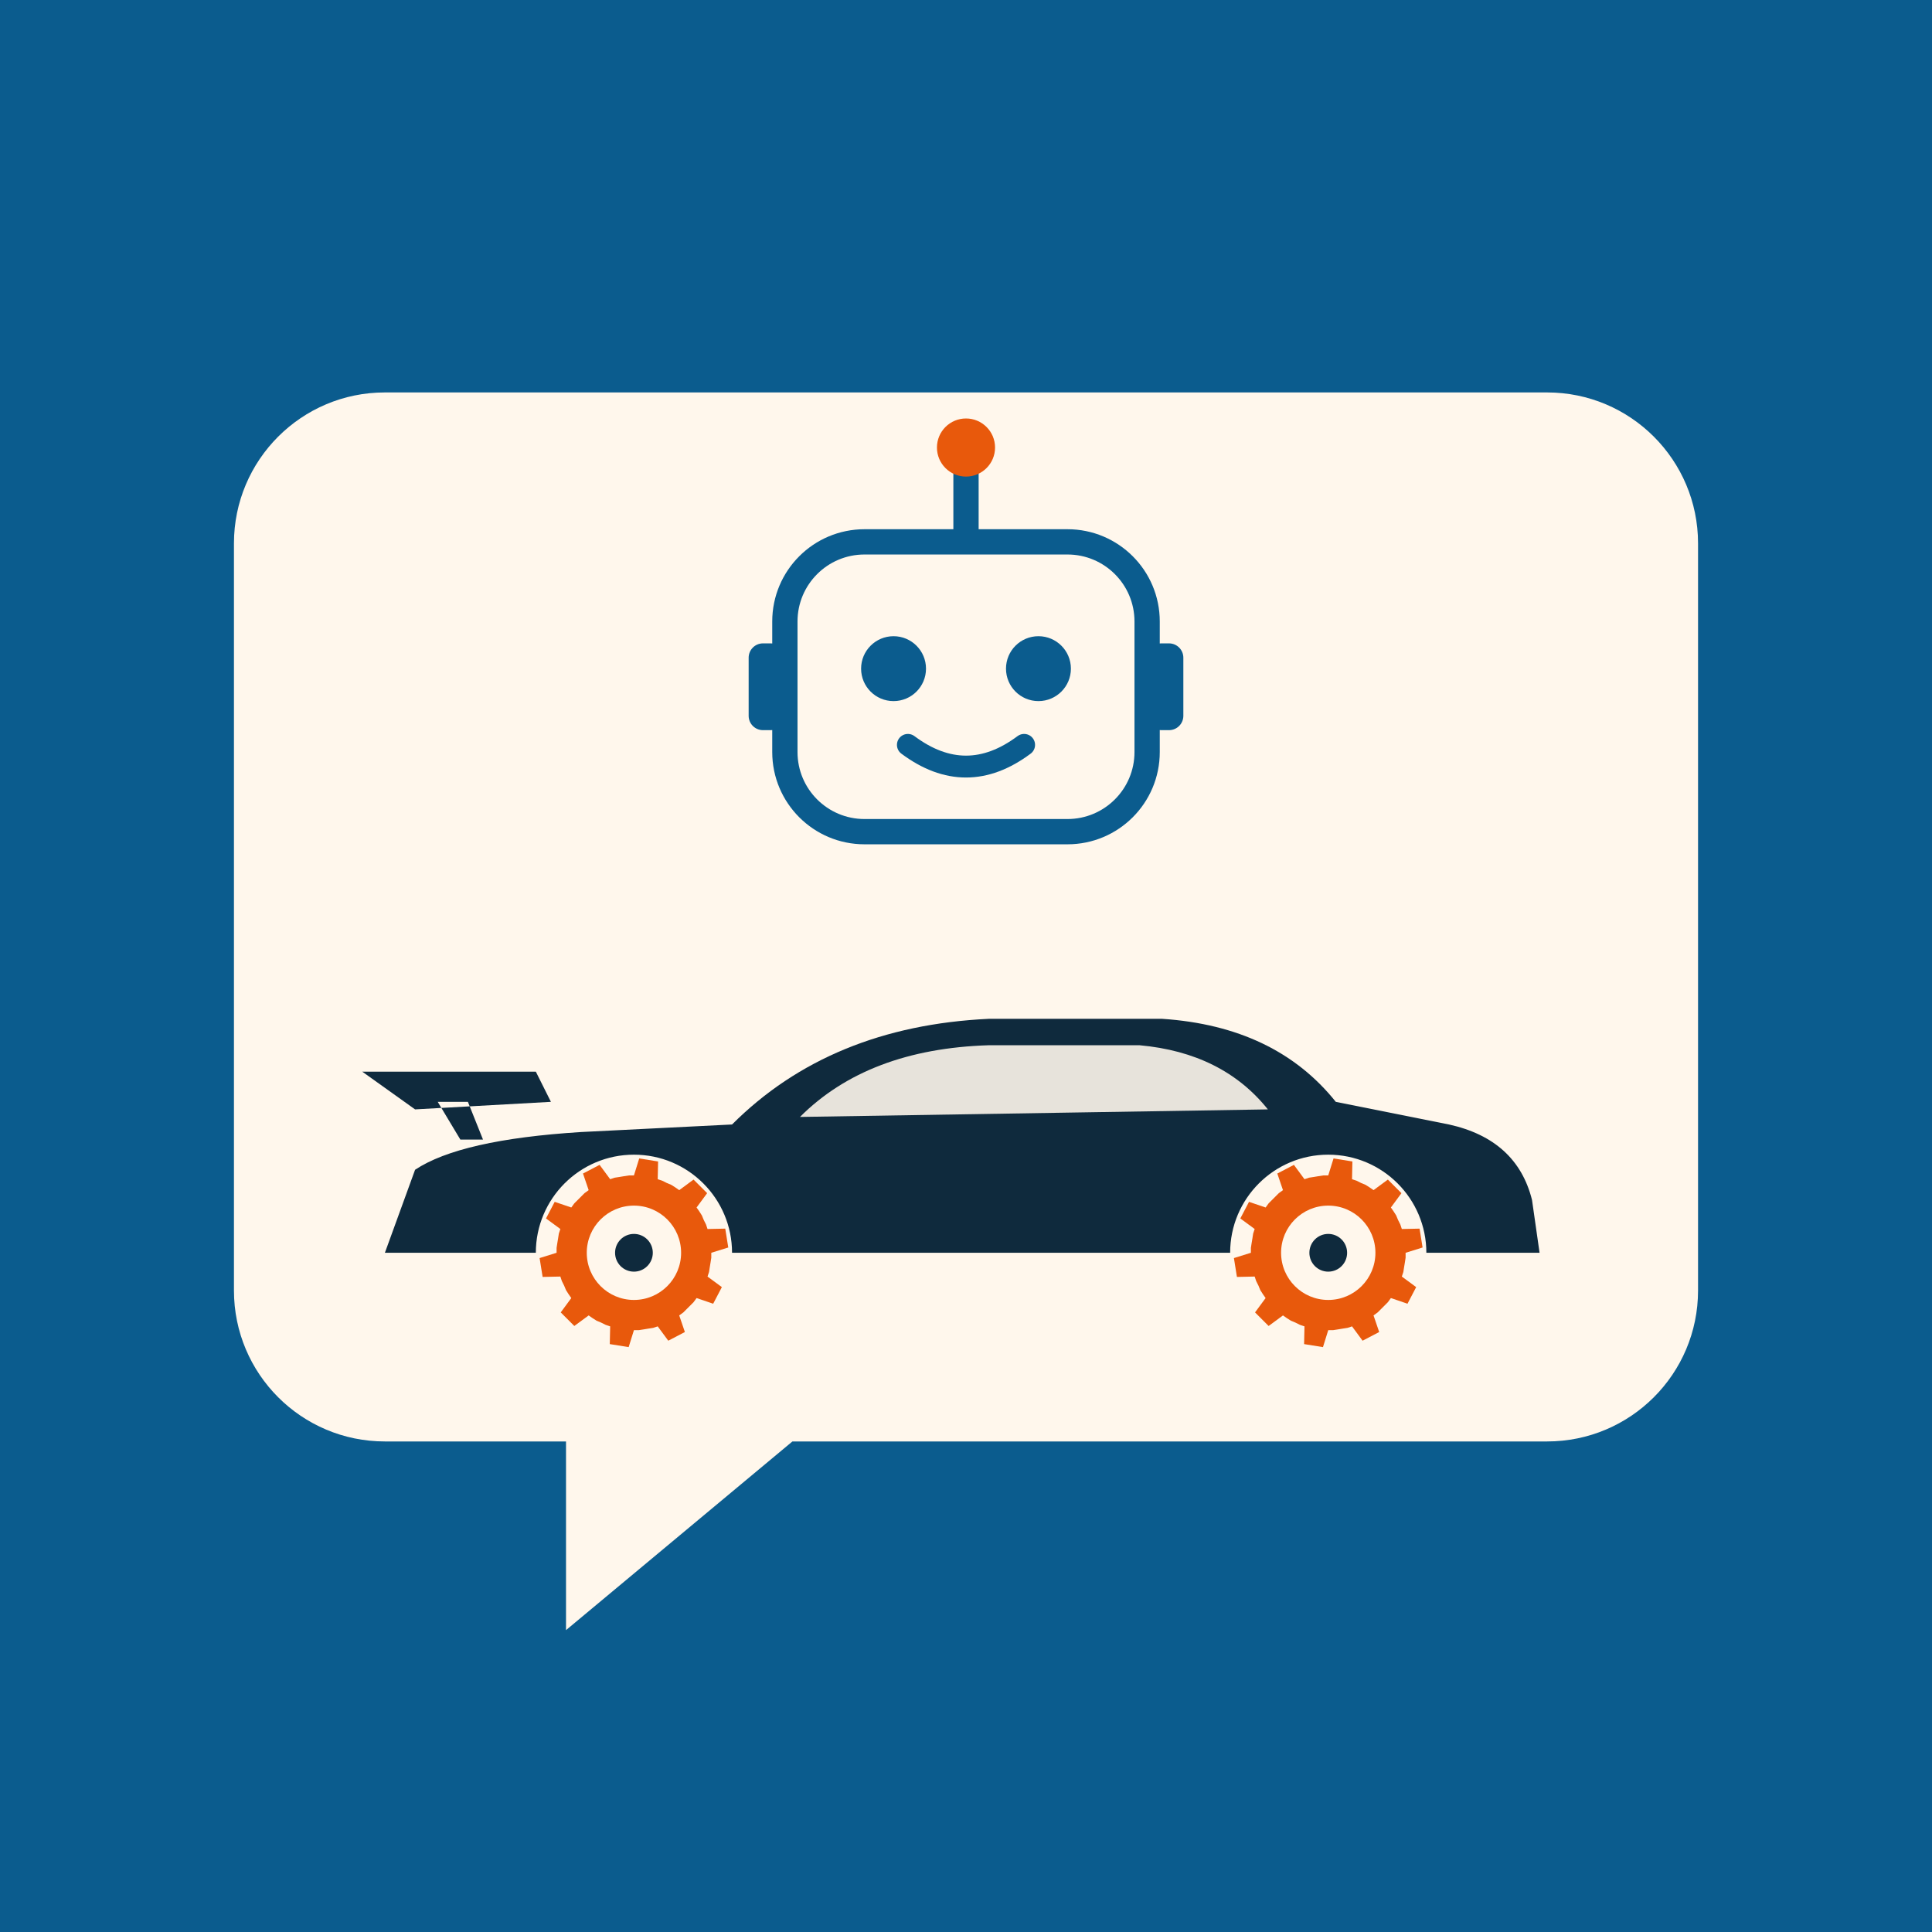
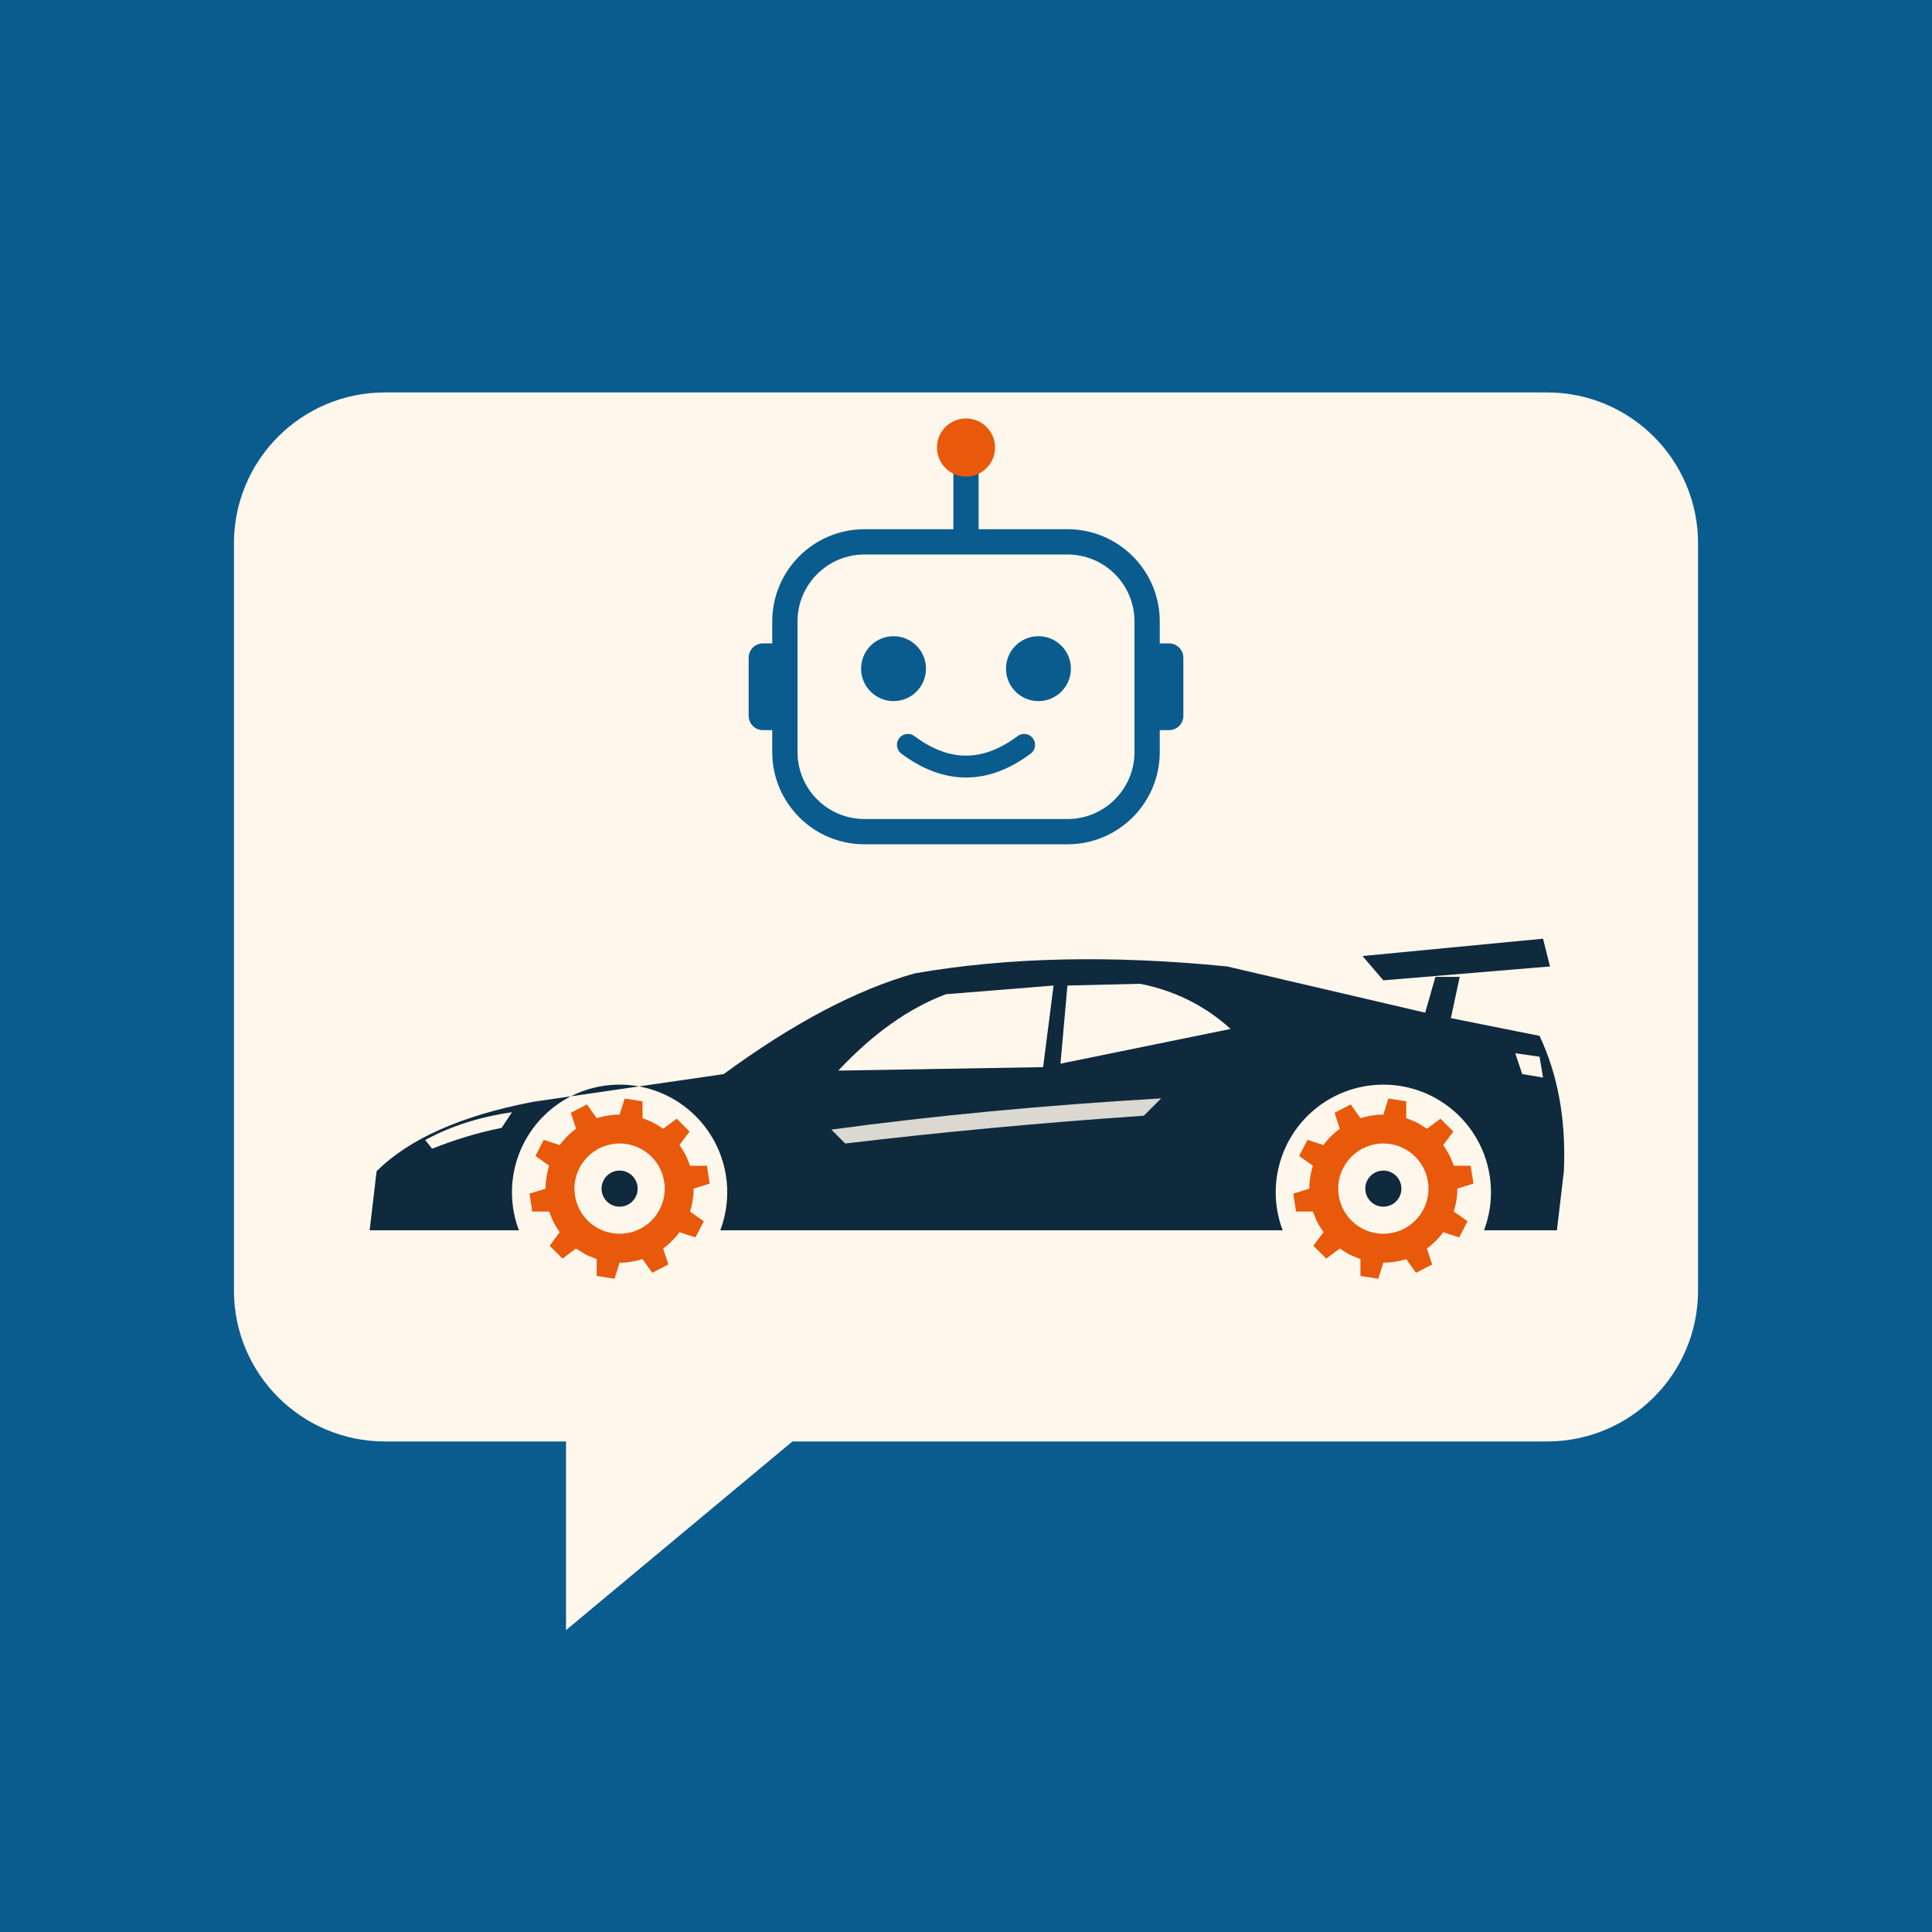
<svg xmlns="http://www.w3.org/2000/svg" viewBox="0 0 512 512" width="512" height="512">
  <rect width="512" height="512" fill="#0B5C8E" />
  <path d="M102,104 h308 a40,40 0 0 1 40,40 v198 a40,40 0 0 1 -40,40 h-200 l-60,50 v-50 h-48 a40,40 0 0 1 -40,-40 v-198 a40,40 0 0 1 40,-40 z" fill="#FFF7EC" />
  <line x1="256" y1="143.6" x2="256" y2="122.5" stroke="#0B5C8E" stroke-width="6.7" stroke-linecap="round" />
  <circle cx="256" cy="118.6" r="7.7" fill="#E8590C" />
  <rect x="208.0" y="143.6" width="96.0" height="76.8" rx="21.1" fill="#FFF7EC" stroke="#0B5C8E" stroke-width="6.7" />
  <rect x="198.4" y="170.5" width="9.6" height="23.0" rx="3.8" fill="#0B5C8E" />
  <rect x="304.0" y="170.5" width="9.6" height="23.0" rx="3.8" fill="#0B5C8E" />
  <circle cx="236.8" cy="177.2" r="8.6" fill="#0B5C8E" />
  <circle cx="275.2" cy="177.2" r="8.6" fill="#0B5C8E" />
  <path d="M240.6,197.4 Q256,208.9 271.4,197.4" stroke="#0B5C8E" stroke-width="5.8" fill="none" stroke-linecap="round" />
-   <g transform="translate(102,262) scale(1.0)">
-     <path d="M0,70 L8,48 Q20,40 52,38 L92,36 Q118,10 160,8 L206,8 Q236,10 252,30 L282,36 Q300,40 304,56 L306,70 L276,70 A26,26 0 0 0 224,70 L92,70 A26,26 0 0 0 40,70 Z" fill="#0F2A3D" />
-     <path d="M-6,22 L40,22 L44,30 L8,32 Z M14,30 L20,40 L26,40 L22,30 Z" fill="#0F2A3D" />
-     <path d="M110,34 Q128,16 160,15 L200,15 Q222,17 234,32 Z" fill="#FFF7EC" opacity="0.9" />
-     <path d="M66.0,49.5 L67.4,45.0 L72.4,45.8 L72.3,50.5 L73.5,50.9 L74.7,51.5 L75.9,52.0 L77.0,52.7 L78.0,53.4 L81.8,50.6 L85.4,54.2 L82.6,58.0 L83.3,59.0 L84.0,60.1 L84.5,61.3 L85.1,62.5 L85.5,63.7 L90.2,63.6 L91.0,68.6 L86.5,70.0 L86.5,71.3 L86.3,72.6 L86.1,73.8 L85.9,75.1 L85.5,76.3 L89.3,79.1 L87.0,83.5 L82.6,82.0 L81.8,83.1 L80.9,84.0 L80.0,84.9 L79.1,85.8 L78.0,86.6 L79.5,91.0 L75.1,93.3 L72.3,89.5 L71.1,89.9 L69.8,90.1 L68.6,90.3 L67.3,90.5 L66.0,90.5 L64.6,95.0 L59.6,94.2 L59.7,89.5 L58.5,89.1 L57.3,88.5 L56.1,88.0 L55.0,87.3 L54.0,86.6 L50.2,89.4 L46.6,85.8 L49.4,82.0 L48.7,81.0 L48.0,79.9 L47.5,78.7 L46.9,77.5 L46.5,76.3 L41.8,76.4 L41.0,71.4 L45.5,70.0 L45.5,68.7 L45.7,67.4 L45.9,66.2 L46.1,64.9 L46.5,63.7 L42.7,60.9 L45.0,56.5 L49.4,58.0 L50.2,56.9 L51.1,56.0 L52.0,55.1 L52.9,54.2 L54.0,53.4 L52.5,49.0 L56.9,46.7 L59.7,50.5 L60.9,50.1 L62.2,49.9 L63.4,49.7 L64.7,49.5 Z" fill="#E8590C" />
-     <circle cx="66" cy="70" r="12.5" fill="#FFF7EC" />
-     <circle cx="66" cy="70" r="5.0" fill="#0F2A3D" />
-     <path d="M250.0,49.5 L251.4,45.0 L256.4,45.8 L256.3,50.5 L257.5,50.9 L258.7,51.5 L259.9,52.0 L261.0,52.7 L262.0,53.4 L265.8,50.6 L269.4,54.2 L266.6,58.0 L267.3,59.0 L268.0,60.1 L268.5,61.3 L269.1,62.5 L269.5,63.7 L274.2,63.6 L275.0,68.6 L270.5,70.0 L270.5,71.3 L270.3,72.6 L270.1,73.8 L269.9,75.1 L269.5,76.3 L273.3,79.1 L271.0,83.5 L266.6,82.0 L265.8,83.1 L264.9,84.0 L264.0,84.9 L263.1,85.8 L262.0,86.6 L263.5,91.0 L259.1,93.3 L256.3,89.5 L255.1,89.9 L253.8,90.1 L252.6,90.3 L251.3,90.5 L250.0,90.5 L248.6,95.0 L243.6,94.2 L243.7,89.5 L242.5,89.1 L241.3,88.5 L240.1,88.0 L239.0,87.3 L238.0,86.6 L234.2,89.4 L230.6,85.8 L233.4,82.0 L232.7,81.0 L232.0,79.9 L231.5,78.7 L230.9,77.5 L230.5,76.3 L225.8,76.4 L225.0,71.4 L229.5,70.0 L229.5,68.7 L229.7,67.4 L229.9,66.2 L230.1,64.9 L230.5,63.7 L226.7,60.9 L229.0,56.5 L233.4,58.0 L234.2,56.9 L235.1,56.0 L236.0,55.1 L236.9,54.2 L238.0,53.4 L236.5,49.0 L240.9,46.7 L243.7,50.5 L244.9,50.1 L246.2,49.9 L247.4,49.7 L248.7,49.5 Z" fill="#E8590C" />
-     <circle cx="250" cy="70" r="12.5" fill="#FFF7EC" />
-     <circle cx="250" cy="70" r="5.0" fill="#0F2A3D" />
+   <g transform="translate(86,246) scale(0.46)">
+     <path d="M26,174 L30,140 Q58,112 120,100 L230,84 Q290,40 340,26 Q420,12 520,22 L640,50 L700,62 Q716,96 714,140 L710,174 L668,174 A62,62 0 1 0 552,174 L228,174 A62,62 0 1 0 112,174 Z" fill="#0F2A3D" />
+     <path d="M598,16 L702,6 L706,22 L610,30 Z" fill="#0F2A3D" />
+     <path d="M640,28 L654,28 L648,56 L632,56 Z" fill="#0F2A3D" />
+     <path d="M296,82 Q326,50 358,38 L420,33 L414,80 Z" fill="#FFF7EC" />
+     <path d="M428,33 L470,32 Q500,38 522,58 L424,78 Z" fill="#FFF7EC" />
+     <path d="M292,116 Q380,104 482,98 L472,108 Q384,114 300,124 Z" fill="#FFF7EC" opacity="0.85" />
+     <path d="M58,122 Q80,110 108,106 L102,115 Q82,119 62,127 Z" fill="#FFF7EC" />
+     <path d="M686,72 L700,74 L702,86 L690,84 Z" fill="#FFF7EC" />
+     <path d="M170.0,107.4 L172.9,98.1 L183.2,99.7 L183.2,109.4 L185.7,110.4 L188.2,111.4 L190.5,112.6 L192.8,114.0 L195.1,115.5 L202.9,109.7 L210.3,117.1 L204.5,124.9 L206.0,127.2 L207.4,129.5 L208.6,131.8 L209.6,134.3 L210.6,136.8 L220.3,136.8 L221.9,147.1 L212.6,150.0 L212.6,152.7 L212.3,155.3 L211.9,158.0 L211.3,160.6 L210.6,163.2 L218.5,168.8 L213.7,178.1 L204.5,175.1 L202.9,177.2 L201.1,179.2 L199.2,181.1 L197.2,182.9 L195.1,184.5 L198.1,193.7 L188.8,198.5 L183.2,190.6 L180.6,191.3 L178.0,191.9 L175.3,192.3 L172.7,192.6 L170.0,192.6 L167.1,201.9 L156.8,200.3 L156.8,190.6 L154.3,189.6 L151.8,188.6 L149.5,187.4 L147.2,186.0 L144.9,184.5 L137.1,190.3 L129.7,182.9 L135.5,175.1 L134.0,172.8 L132.6,170.5 L131.4,168.2 L130.4,165.7 L129.4,163.2 L119.7,163.2 L118.1,152.9 L127.4,150.0 L127.4,147.3 L127.7,144.7 L128.1,142.0 L128.7,139.4 L129.4,136.8 L121.5,131.2 L126.3,121.9 L135.5,124.9 L137.1,122.8 L138.9,120.8 L140.8,118.9 L142.8,117.1 L144.9,115.5 L141.9,106.3 L151.2,101.5 L156.8,109.4 L159.4,108.7 L162.0,108.1 L164.7,107.7 L167.3,107.4 Z" fill="#E8590C" />
+     <circle cx="170" cy="150" r="26.0" fill="#FFF7EC" />
+     <circle cx="170" cy="150" r="10.4" fill="#0F2A3D" />
+     <path d="M610.0,107.4 L612.9,98.1 L623.2,99.7 L623.2,109.4 L625.7,110.4 L628.2,111.4 L630.5,112.6 L632.8,114.0 L635.1,115.5 L642.9,109.7 L650.3,117.1 L644.5,124.9 L646.0,127.2 L647.4,129.5 L648.6,131.8 L649.6,134.3 L650.6,136.8 L660.3,136.8 L661.9,147.1 L652.6,150.0 L652.6,152.7 L652.3,155.3 L651.9,158.0 L651.3,160.6 L650.6,163.2 L658.5,168.8 L653.7,178.1 L644.5,175.1 L642.9,177.2 L641.1,179.2 L639.2,181.1 L637.2,182.9 L635.1,184.5 L638.1,193.7 L628.8,198.5 L623.2,190.6 L620.6,191.3 L618.0,191.9 L615.3,192.3 L612.7,192.6 L610.0,192.6 L607.1,201.9 L596.8,200.3 L596.8,190.6 L594.3,189.6 L591.8,188.6 L589.5,187.4 L587.2,186.0 L584.9,184.5 L577.1,190.3 L569.7,182.9 L575.5,175.1 L574.0,172.8 L572.6,170.5 L571.4,168.2 L570.4,165.7 L569.4,163.2 L559.7,163.2 L558.1,152.9 L567.4,150.0 L567.4,147.3 L567.7,144.7 L568.1,142.0 L568.7,139.4 L569.4,136.8 L561.5,131.2 L566.3,121.9 L575.5,124.9 L577.1,122.8 L578.9,120.8 L580.8,118.9 L582.8,117.1 L584.9,115.5 L581.9,106.3 L591.2,101.5 L596.8,109.4 L599.4,108.7 L602.0,108.1 L604.7,107.7 L607.3,107.4 Z" fill="#E8590C" />
+     <circle cx="610" cy="150" r="26.0" fill="#FFF7EC" />
+     <circle cx="610" cy="150" r="10.4" fill="#0F2A3D" />
  </g>
</svg>
